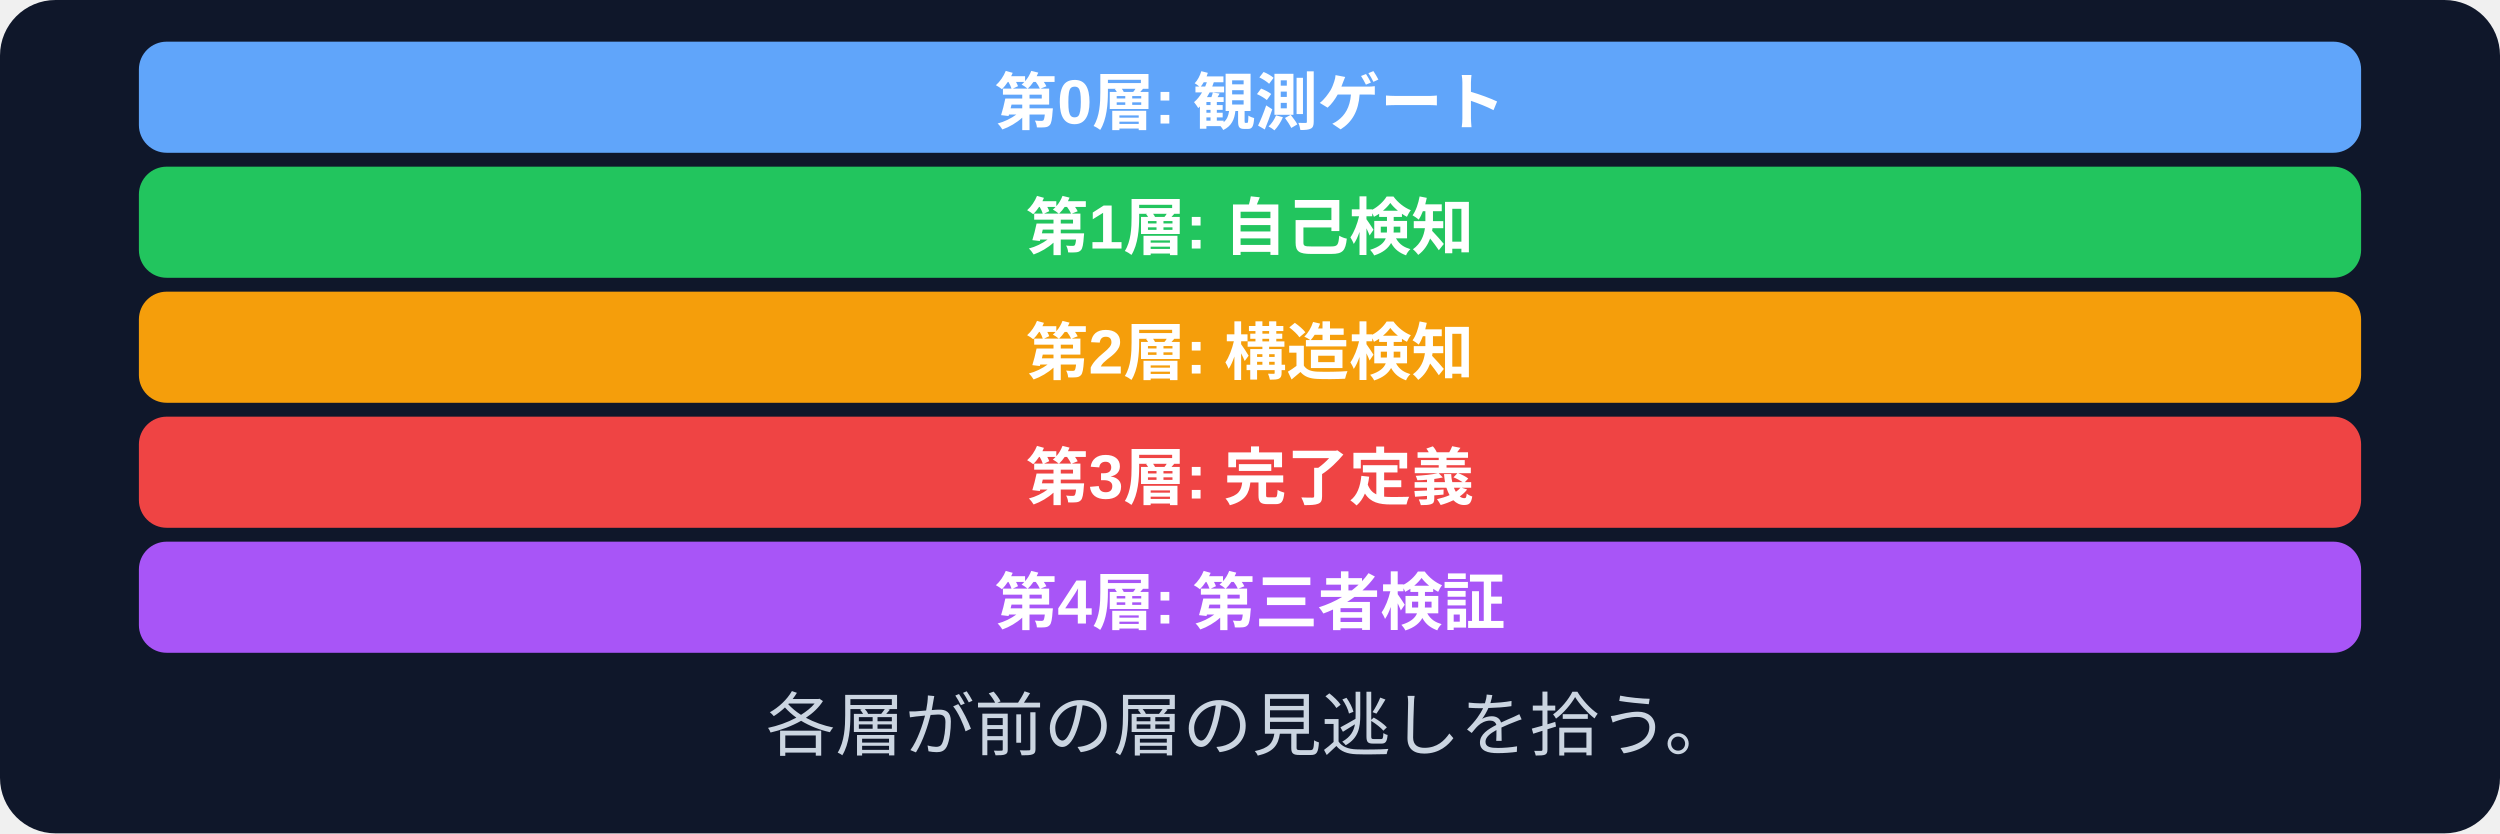
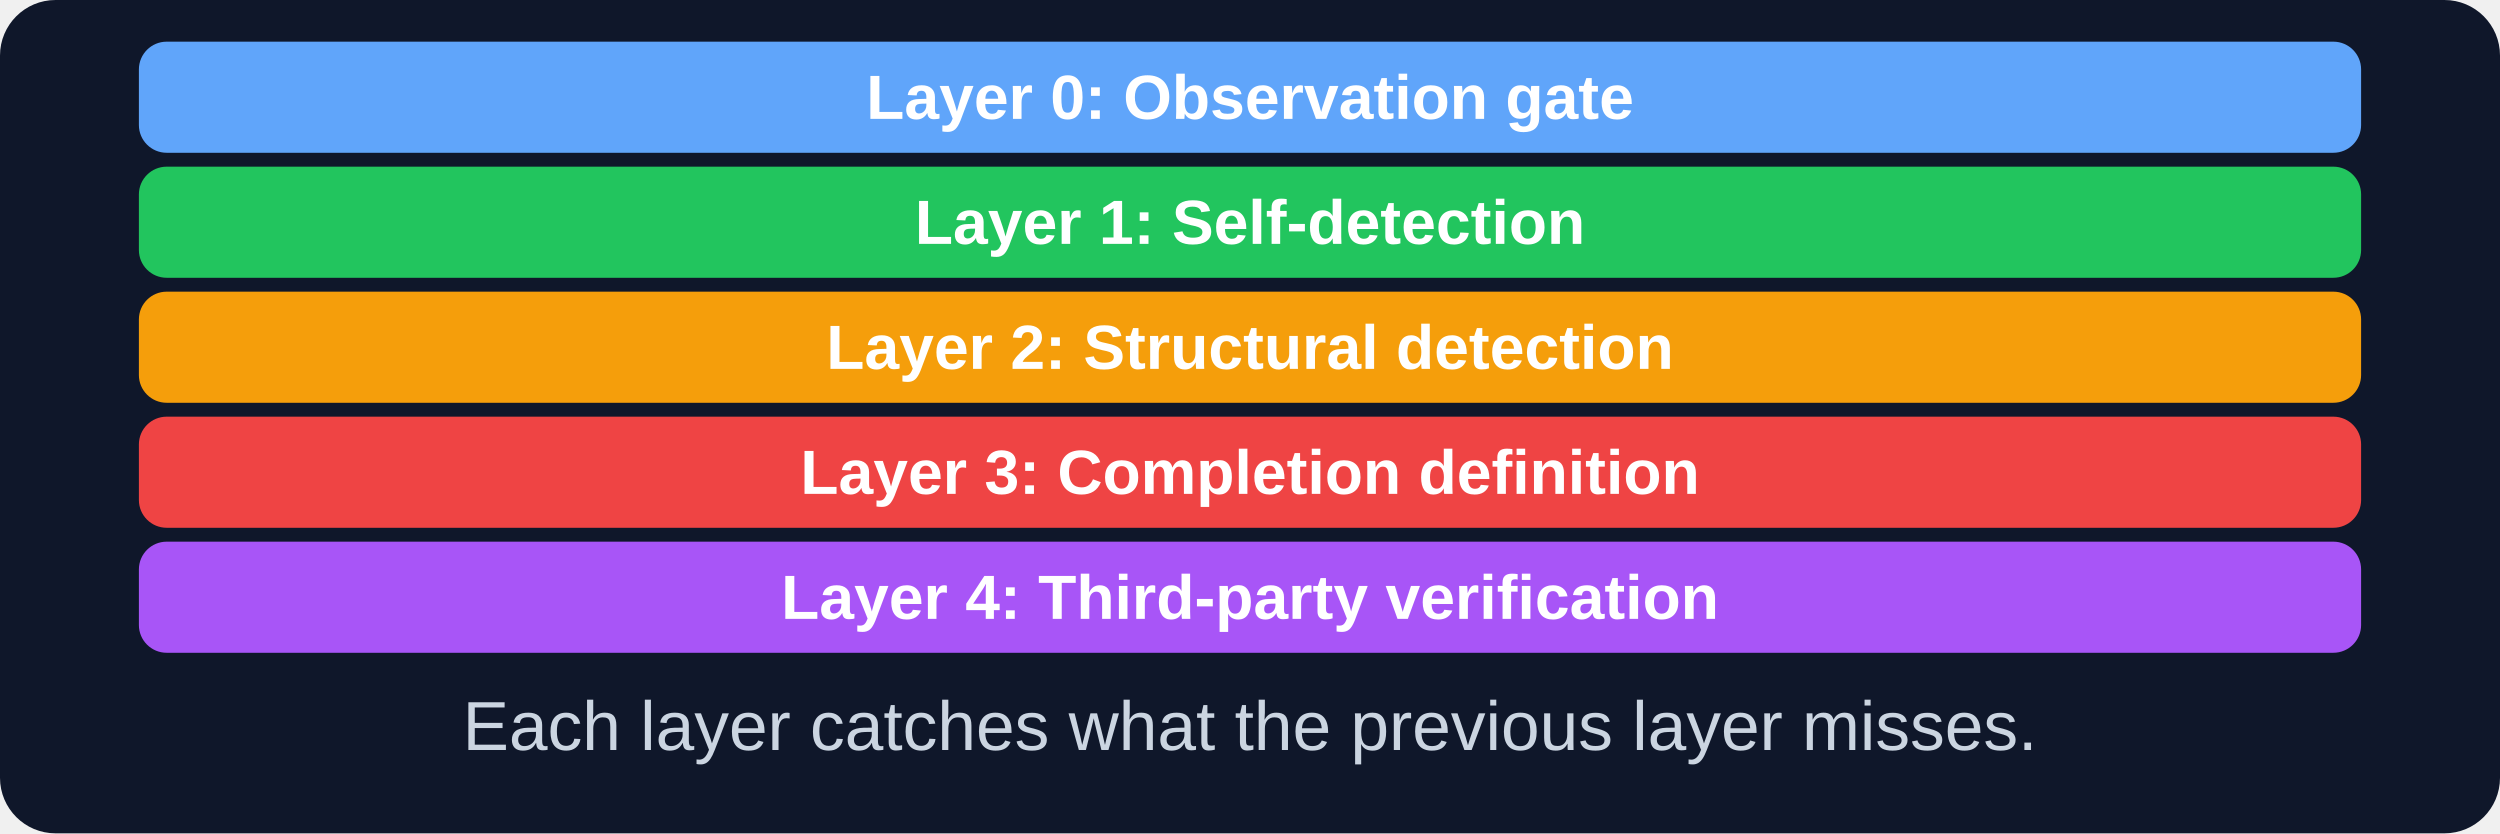
<svg xmlns="http://www.w3.org/2000/svg" viewBox="0 0 360 120">
  <rect fill="#0f172a" width="360" height="120" rx="8" />
  <rect fill="#60a5fa" x="20" y="6" width="320" height="16" rx="4" />
-   <text font-family="Segoe UI, Arial, sans-serif" font-size="9" font-weight="600" fill="#fff" x="180" y="14" text-anchor="middle" dominant-baseline="central">第0層: 観測ゲート</text>
+   <text font-family="Segoe UI, Arial, sans-serif" font-size="9" font-weight="600" fill="#fff" x="180" y="14" text-anchor="middle" dominant-baseline="central">Layer 0: Observation gate</text>
  <rect fill="#22c55e" x="20" y="24" width="320" height="16" rx="4" />
-   <text font-family="Segoe UI, Arial, sans-serif" font-size="9" font-weight="600" fill="#fff" x="180" y="32" text-anchor="middle" dominant-baseline="central">第1層: 自己検知</text>
+   <text font-family="Segoe UI, Arial, sans-serif" font-size="9" font-weight="600" fill="#fff" x="180" y="32" text-anchor="middle" dominant-baseline="central">Layer 1: Self-detection</text>
  <rect fill="#f59e0b" x="20" y="42" width="320" height="16" rx="4" />
-   <text font-family="Segoe UI, Arial, sans-serif" font-size="9" font-weight="600" fill="#fff" x="180" y="50" text-anchor="middle" dominant-baseline="central">第2層: 構造検知</text>
+   <text font-family="Segoe UI, Arial, sans-serif" font-size="9" font-weight="600" fill="#fff" x="180" y="50" text-anchor="middle" dominant-baseline="central">Layer 2: Structural detection</text>
  <rect fill="#ef4444" x="20" y="60" width="320" height="16" rx="4" />
-   <text font-family="Segoe UI, Arial, sans-serif" font-size="9" font-weight="600" fill="#fff" x="180" y="68" text-anchor="middle" dominant-baseline="central">第3層: 完了定義</text>
+   <text font-family="Segoe UI, Arial, sans-serif" font-size="9" font-weight="600" fill="#fff" x="180" y="68" text-anchor="middle" dominant-baseline="central">Layer 3: Completion definition</text>
  <rect fill="#a855f7" x="20" y="78" width="320" height="16" rx="4" />
-   <text font-family="Segoe UI, Arial, sans-serif" font-size="9" font-weight="600" fill="#fff" x="180" y="86" text-anchor="middle" dominant-baseline="central">第4層: 第三者検証</text>
-   <text font-family="Segoe UI, Arial, sans-serif" font-size="10" fill="#cbd5e1" x="180" y="108" text-anchor="middle">各層が前の層の見逃しを拾う。</text>
+   <text font-family="Segoe UI, Arial, sans-serif" font-size="9" font-weight="600" fill="#fff" x="180" y="86" text-anchor="middle" dominant-baseline="central">Layer 4: Third-party verification</text>
+   <text font-family="Segoe UI, Arial, sans-serif" font-size="10" fill="#cbd5e1" x="180" y="108" text-anchor="middle">Each layer catches what the previous layer misses.</text>
</svg>
